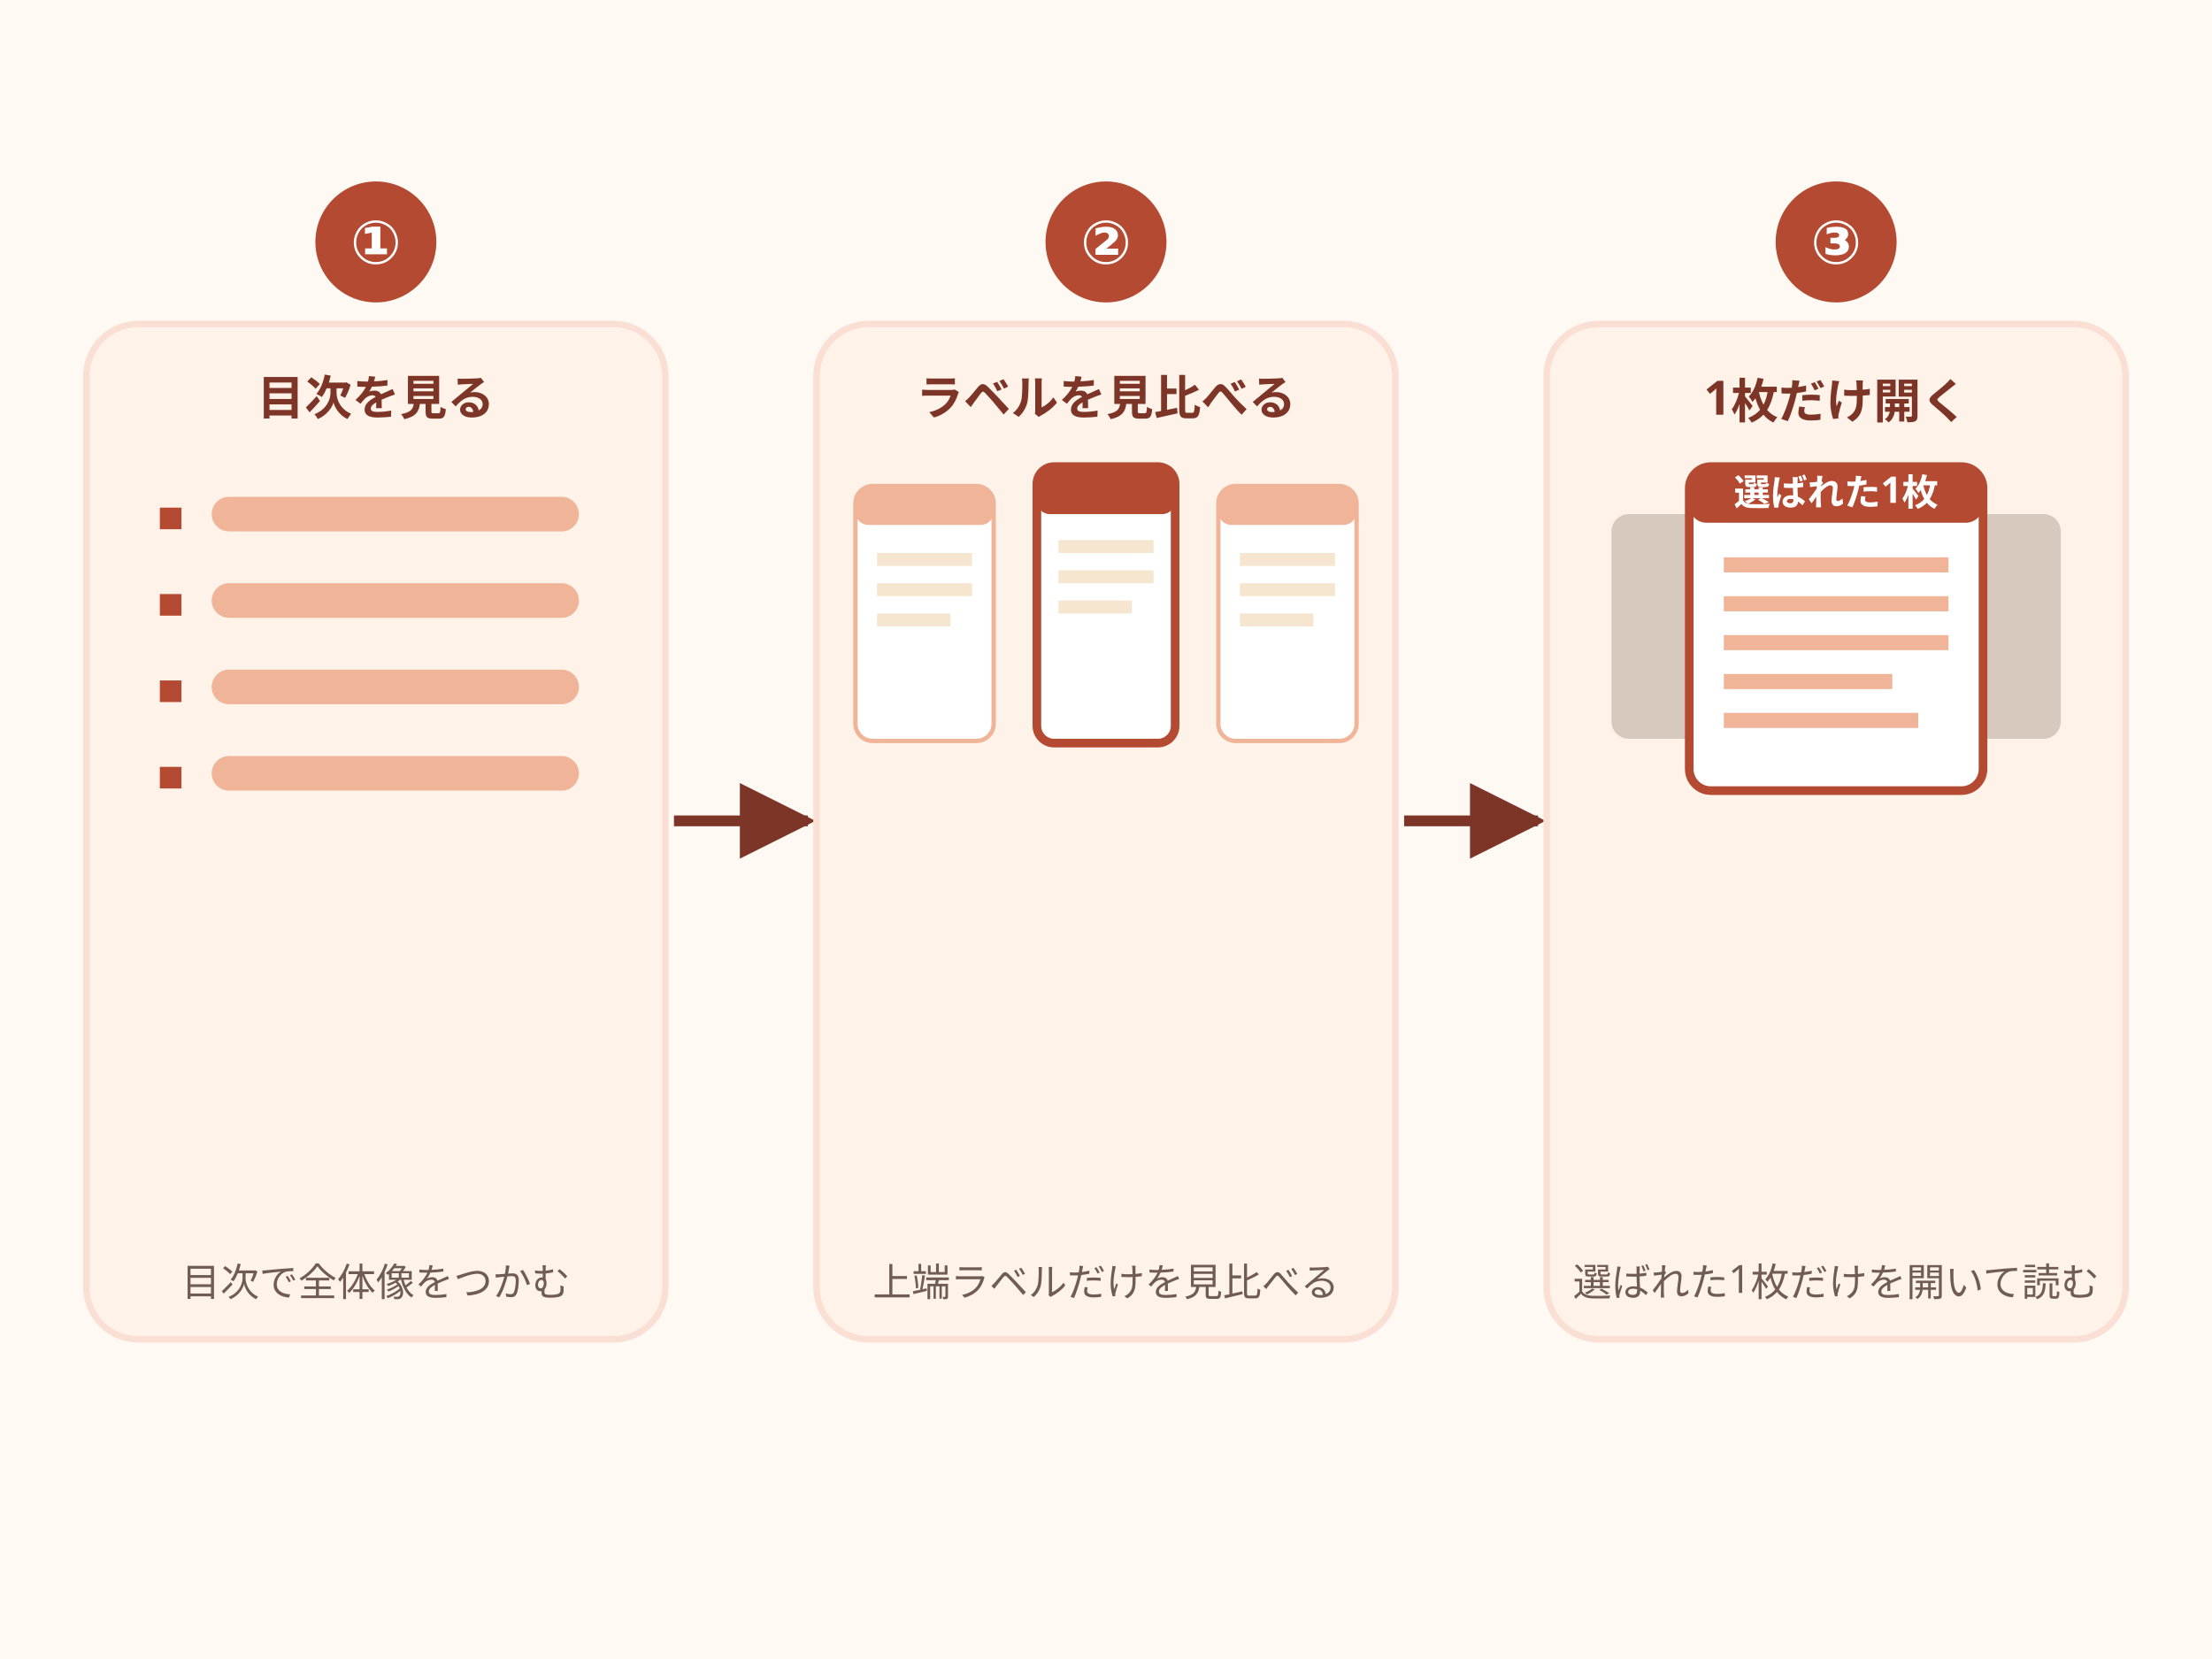
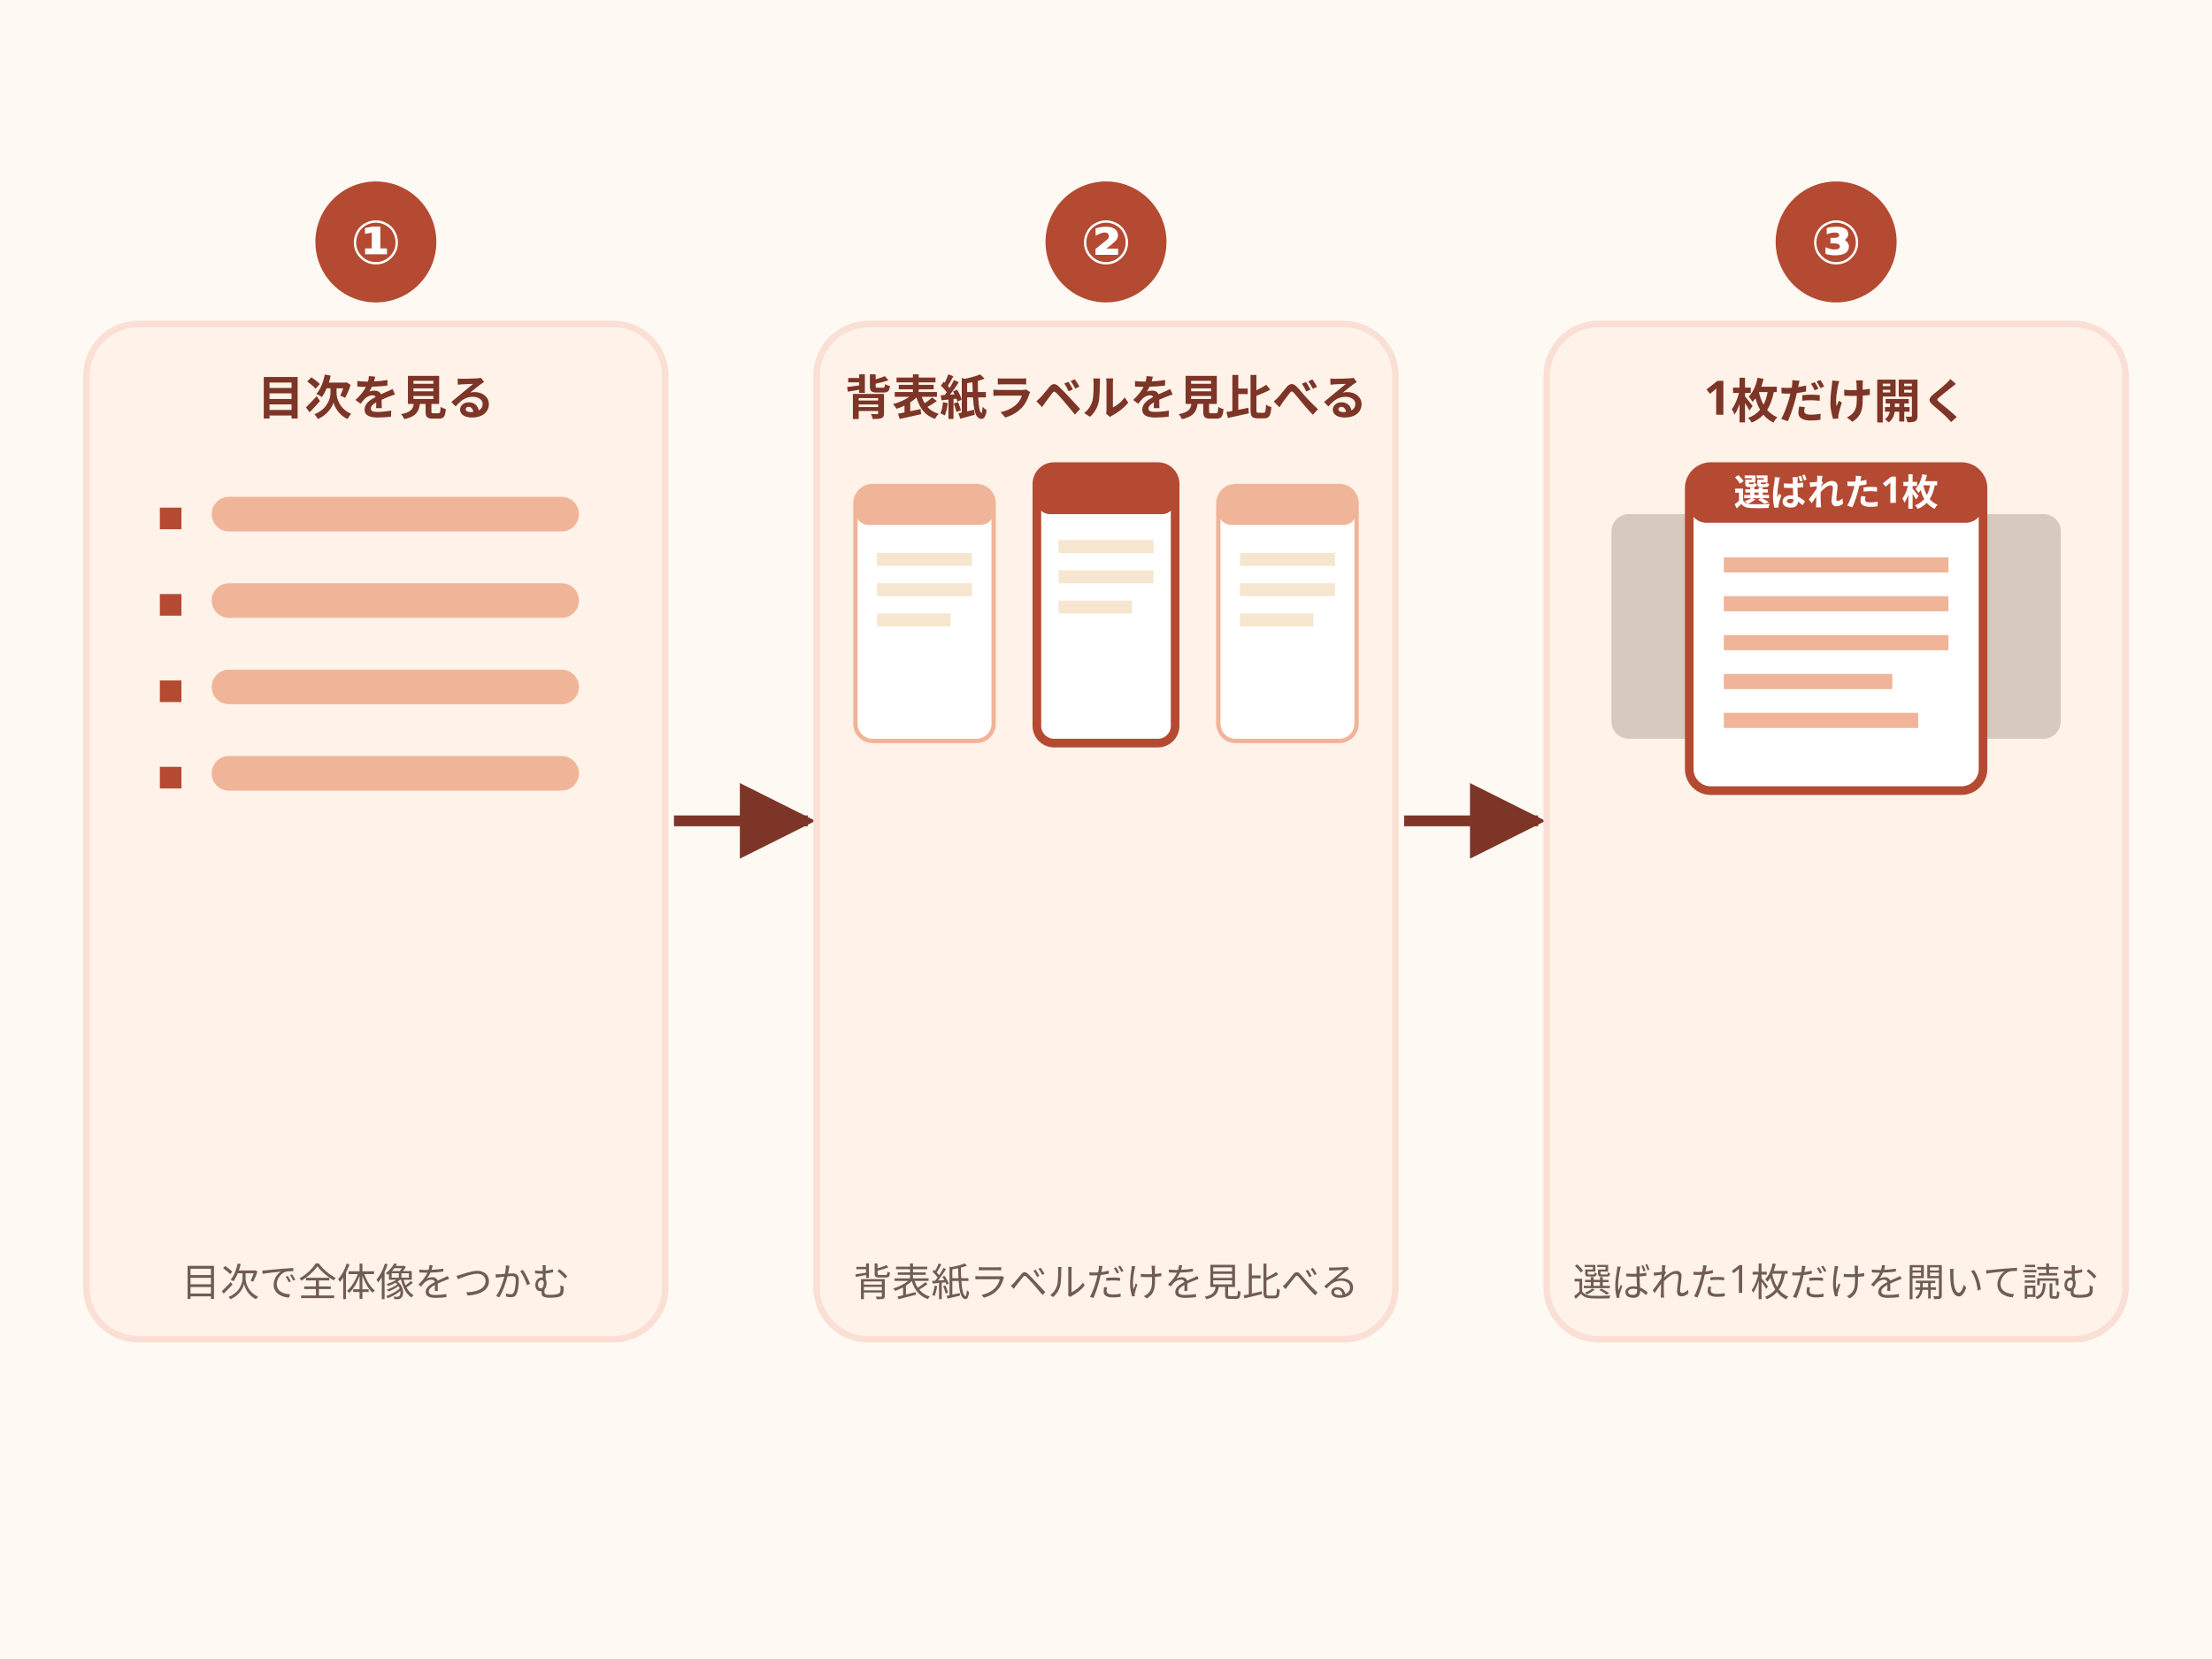
<svg xmlns="http://www.w3.org/2000/svg" width="1024" height="768" viewBox="0 0 1024 768">
  <defs>
    <marker id="stepArrow" viewBox="0 0 10 10" refX="9" refY="5" markerWidth="7" markerHeight="7" orient="auto">
      <path d="M 0 0 L 10 5 L 0 10 z" fill="#7C3527" />
    </marker>
  </defs>
  <rect width="1024" height="768" fill="#FFF9F3" />
  <g id="step-1">
    <circle cx="174" cy="112" r="28" fill="#B44A32" />
    <text x="174" y="122" text-anchor="middle" font-family="Hiragino Sans, Hiragino Kaku Gothic ProN, sans-serif" font-size="28" font-weight="800" fill="#FFFFFF">①</text>
    <rect x="40" y="150" width="268" height="470" rx="24" fill="#FFF2E8" stroke="#FADFD5" stroke-width="3" />
    <text x="174" y="192" text-anchor="middle" font-family="Hiragino Sans, Hiragino Kaku Gothic ProN, sans-serif" font-size="22" font-weight="700" fill="#7C3527">目次を見る</text>
    <rect x="74" y="235" width="10" height="10" fill="#B44A32" />
    <rect x="98" y="230" width="170" height="16" rx="8" fill="#F0B498" />
    <rect x="74" y="275" width="10" height="10" fill="#B44A32" />
    <rect x="98" y="270" width="170" height="16" rx="8" fill="#F0B498" />
    <rect x="74" y="315" width="10" height="10" fill="#B44A32" />
    <rect x="98" y="310" width="170" height="16" rx="8" fill="#F0B498" />
    <rect x="74" y="355" width="10" height="10" fill="#B44A32" />
    <rect x="98" y="350" width="170" height="16" rx="8" fill="#F0B498" />
    <text x="174" y="600" text-anchor="middle" font-family="Hiragino Sans, Hiragino Kaku Gothic ProN, sans-serif" font-size="18" fill="#6F5C52">目次で全体像をつかむ</text>
  </g>
  <path d="M 312 380 H 374" fill="none" stroke="#7C3527" stroke-width="5" marker-end="url(#stepArrow)" />
  <g id="step-2">
    <circle cx="512" cy="112" r="28" fill="#B44A32" />
    <text x="512" y="122" text-anchor="middle" font-family="Hiragino Sans, Hiragino Kaku Gothic ProN, sans-serif" font-size="28" font-weight="800" fill="#FFFFFF">②</text>
    <rect x="378" y="150" width="268" height="470" rx="24" fill="#FFF2E8" stroke="#FADFD5" stroke-width="3" />
-     <text x="512" y="192" text-anchor="middle" font-family="Hiragino Sans, Hiragino Kaku Gothic ProN, sans-serif" font-size="22" font-weight="700" fill="#7C3527">ラベルを見比べる</text>
+     <text x="512" y="192" text-anchor="middle" font-family="Hiragino Sans, Hiragino Kaku Gothic ProN, sans-serif" font-size="22" font-weight="700" fill="#7C3527">背表紙ラベルを見比べる</text>
    <rect x="396" y="225" width="64" height="118" rx="8" fill="#FFFFFF" stroke="#F0B498" stroke-width="2" />
    <rect x="396" y="225" width="64" height="18" rx="6" fill="#F0B498" />
    <rect x="406" y="256" width="44" height="6" fill="#F6E6CF" />
    <rect x="406" y="270" width="44" height="6" fill="#F6E6CF" />
    <rect x="406" y="284" width="34" height="6" fill="#F6E6CF" />
    <rect x="480" y="216" width="64" height="128" rx="8" fill="#FFFFFF" stroke="#B44A32" stroke-width="4" />
    <rect x="480" y="216" width="64" height="22" rx="6" fill="#B44A32" />
    <rect x="490" y="250" width="44" height="6" fill="#F6E6CF" />
    <rect x="490" y="264" width="44" height="6" fill="#F6E6CF" />
    <rect x="490" y="278" width="34" height="6" fill="#F6E6CF" />
    <rect x="564" y="225" width="64" height="118" rx="8" fill="#FFFFFF" stroke="#F0B498" stroke-width="2" />
    <rect x="564" y="225" width="64" height="18" rx="6" fill="#F0B498" />
    <rect x="574" y="256" width="44" height="6" fill="#F6E6CF" />
    <rect x="574" y="270" width="44" height="6" fill="#F6E6CF" />
    <rect x="574" y="284" width="34" height="6" fill="#F6E6CF" />
-     <text x="512" y="600" text-anchor="middle" font-family="Hiragino Sans, Hiragino Kaku Gothic ProN, sans-serif" font-size="18" fill="#6F5C52">上端ラベルだけを見比べる</text>
+     <text x="512" y="600" text-anchor="middle" font-family="Hiragino Sans, Hiragino Kaku Gothic ProN, sans-serif" font-size="18" fill="#6F5C52">背表紙ラベルだけを見比べる</text>
  </g>
  <path d="M 650 380 H 712" fill="none" stroke="#7C3527" stroke-width="5" marker-end="url(#stepArrow)" />
  <g id="step-3">
    <circle cx="850" cy="112" r="28" fill="#B44A32" />
    <text x="850" y="122" text-anchor="middle" font-family="Hiragino Sans, Hiragino Kaku Gothic ProN, sans-serif" font-size="28" font-weight="800" fill="#FFFFFF">③</text>
    <rect x="716" y="150" width="268" height="470" rx="24" fill="#FFF2E8" stroke="#FADFD5" stroke-width="3" />
    <text x="850" y="192" text-anchor="middle" font-family="Hiragino Sans, Hiragino Kaku Gothic ProN, sans-serif" font-size="22" font-weight="700" fill="#7C3527">1枚だけ開く</text>
    <rect x="746" y="238" width="56" height="104" rx="8" fill="#6F5C52" opacity="0.28" />
    <rect x="898" y="238" width="56" height="104" rx="8" fill="#6F5C52" opacity="0.28" />
    <rect x="782" y="216" width="136" height="150" rx="10" fill="#FFFFFF" stroke="#B44A32" stroke-width="4" />
    <rect x="782" y="216" width="136" height="26" rx="8" fill="#B44A32" />
    <text x="850" y="234" text-anchor="middle" font-family="Hiragino Sans, Hiragino Kaku Gothic ProN, sans-serif" font-size="17" font-weight="700" fill="#FFFFFF">選ばれた1枚</text>
    <rect x="798" y="258" width="104" height="7" fill="#F0B498" />
    <rect x="798" y="276" width="104" height="7" fill="#F0B498" />
    <rect x="798" y="294" width="104" height="7" fill="#F0B498" />
    <rect x="798" y="312" width="78" height="7" fill="#F0B498" />
    <rect x="798" y="330" width="90" height="7" fill="#F0B498" />
    <text x="850" y="600" text-anchor="middle" font-family="Hiragino Sans, Hiragino Kaku Gothic ProN, sans-serif" font-size="18" fill="#6F5C52">選ばれた1枚だけを開いて読む</text>
  </g>
</svg>
